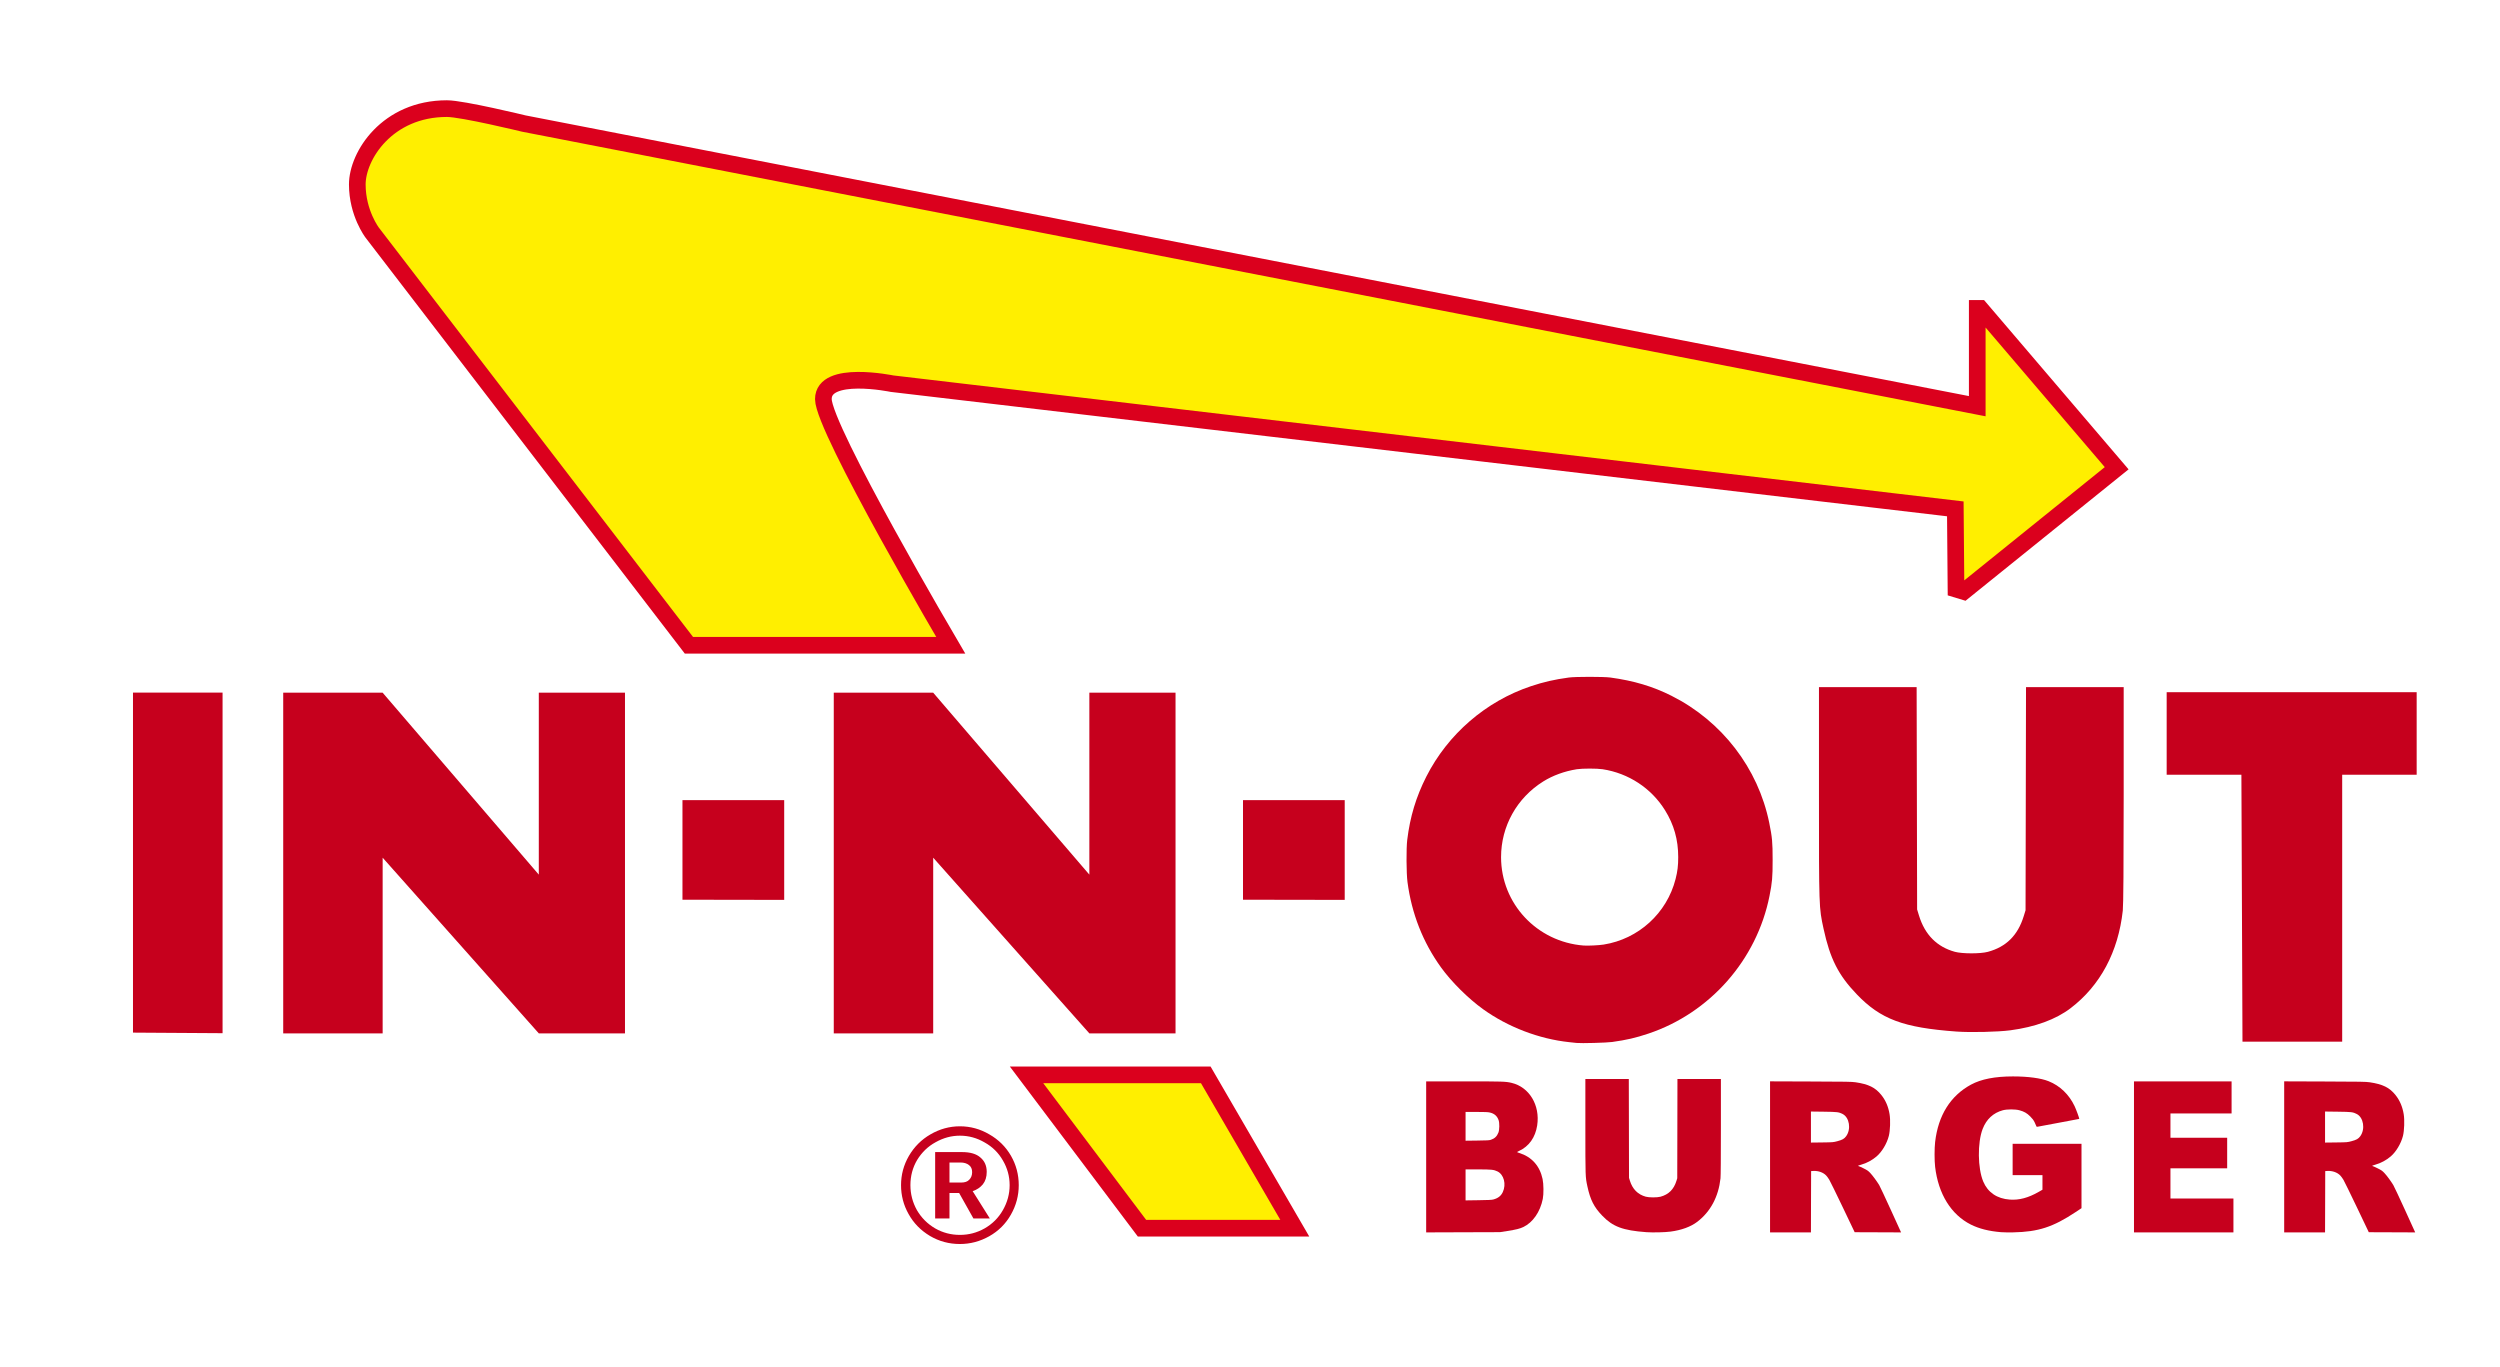
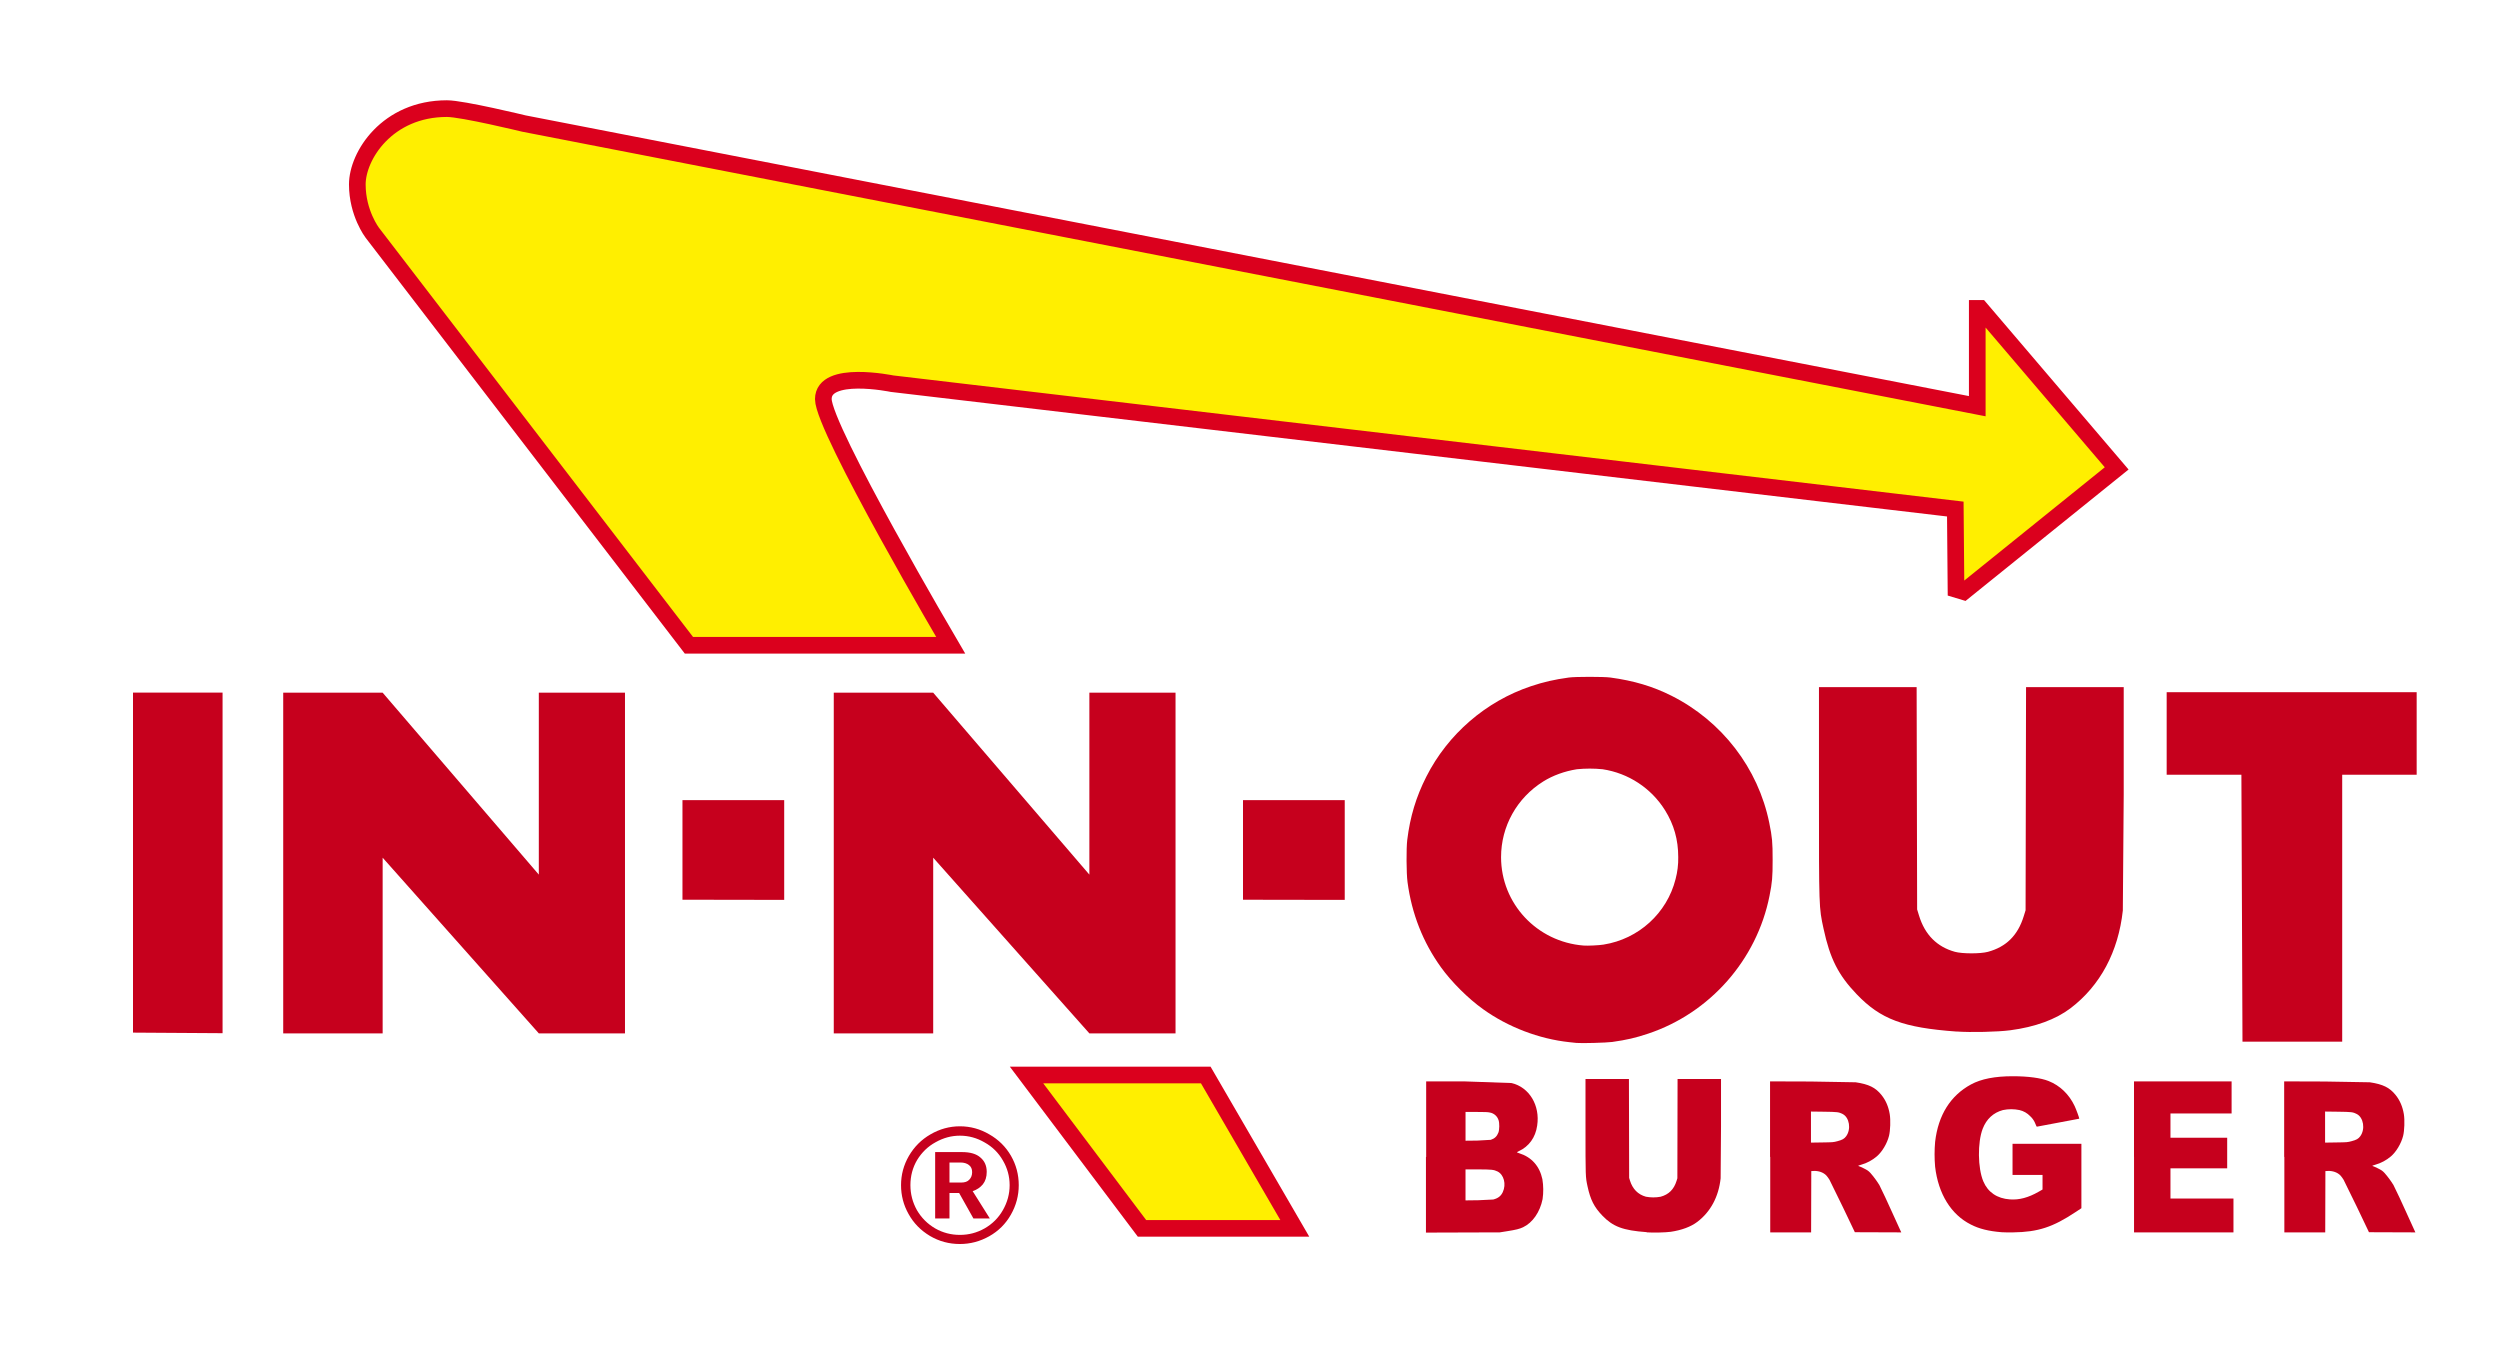
- <svg xmlns="http://www.w3.org/2000/svg" id="svg2648" width="150" height="82" version="1.0">
-   <defs id="defs2651">
-     </defs>
-   <path style="fill:#ffef00;fill-rule:evenodd;stroke:#db001d;stroke-width:1px;stroke-linecap:butt;stroke-linejoin:miter;stroke-opacity:1;fill-opacity:1;opacity:1" d="M 41.335,38.716 L 22.335,13.962 C 22.335,13.962 21.438,12.79 21.438,11.067 C 21.438,9.344 23.231,6.517 26.815,6.517 C 27.746,6.517 31.434,7.414 31.434,7.414 C 31.434,7.414 118.635,24.371 118.635,24.371 C 118.635,24.371 118.635,18.504 118.635,18.504 L 118.813,18.504 L 127,28.094 L 117.824,35.491 L 117.36,35.35 L 117.319,30.532 L 53.52,23.02 C 53.52,23.02 49.402,22.167 49.402,23.946 C 49.402,25.726 57.043,38.716 57.043,38.716 C 57.043,38.716 41.335,38.716 41.335,38.716 z" id="path2663" />
-   <path style="fill:#ffef00;fill-rule:evenodd;stroke:#db001d;stroke-width:1px;stroke-linecap:butt;stroke-linejoin:miter;stroke-opacity:1;fill-opacity:1" d="M 61.592,64.491 L 68.52,73.693 L 77.688,73.693 L 72.346,64.491 L 61.592,64.491 z" id="path3437" />
-   <path style="fill:#c6001d;fill-opacity:1;fill-rule:evenodd;stroke:none;stroke-width:1px;stroke-linecap:butt;stroke-linejoin:miter;stroke-opacity:1" d="M 7.979,61.957 L 7.979,41.555 L 13.354,41.555 L 13.354,61.992 L 7.979,61.957 z" id="path3439" />
-   <path style="fill:#c6001d;fill-rule:evenodd;stroke:none;stroke-width:1px;stroke-linecap:butt;stroke-linejoin:miter;stroke-opacity:1;fill-opacity:1;opacity:1" d="M 16.993,62.002 L 16.993,41.562 L 22.959,41.562 L 32.328,52.478 L 32.328,41.562 L 37.499,41.562 L 37.499,62.002 L 32.328,62.002 L 22.959,51.462 L 22.959,62.002 L 16.993,62.002 z" id="path3441" />
-   <path id="path3445" d="M 50.026,62.002 L 50.026,41.562 L 55.992,41.562 L 65.361,52.478 L 65.361,41.562 L 70.532,41.562 L 70.532,62.002 L 65.361,62.002 L 55.992,51.462 L 55.992,62.002 L 50.026,62.002 z" style="opacity:1;fill:#c6001d;fill-opacity:1;fill-rule:evenodd;stroke:none;stroke-width:1px;stroke-linecap:butt;stroke-linejoin:miter;stroke-opacity:1" />
-   <path id="path3447" d="M 40.948,53.983 L 40.948,48.007 L 47.052,48.007 L 47.052,53.993 L 40.948,53.983 z" style="fill:#c6001d;fill-opacity:1;fill-rule:evenodd;stroke:none;stroke-width:1px;stroke-linecap:butt;stroke-linejoin:miter;stroke-opacity:1" />
-   <path style="fill:#c6001d;fill-opacity:1;fill-rule:evenodd;stroke:none;stroke-width:1px;stroke-linecap:butt;stroke-linejoin:miter;stroke-opacity:1" d="M 74.58,53.983 L 74.58,48.007 L 80.683,48.007 L 80.683,53.993 L 74.58,53.983 z" id="path3451" />
-   <path style="opacity:1;fill:#c6001d;fill-opacity:1;fill-rule:nonzero;stroke:none;stroke-width:1;stroke-linecap:square;stroke-linejoin:bevel;stroke-miterlimit:4;stroke-dasharray:none;stroke-dashoffset:0;stroke-opacity:1" d="M 94.595,62.577 C 94.535,62.571 94.338,62.549 94.157,62.53 C 92.346,62.339 90.475,61.623 88.985,60.552 C 88.095,59.912 87.083,58.907 86.464,58.048 C 85.376,56.539 84.701,54.823 84.449,52.923 C 84.38,52.404 84.371,50.905 84.434,50.392 C 84.603,49.005 84.962,47.816 85.579,46.597 C 86.871,44.048 89.157,42.073 91.86,41.171 C 92.621,40.917 93.259,40.771 94.126,40.652 C 94.527,40.597 96.225,40.597 96.626,40.652 C 98.033,40.845 99.165,41.183 100.283,41.744 C 103.313,43.264 105.489,46.091 106.155,49.371 C 106.332,50.243 106.358,50.522 106.358,51.595 C 106.358,52.646 106.333,52.934 106.171,53.752 C 105.409,57.59 102.599,60.783 98.892,62.02 C 98.126,62.275 97.61,62.395 96.731,62.519 C 96.41,62.565 94.859,62.607 94.595,62.577 L 94.595,62.577 z M 96.22,56.674 C 98.311,56.342 100.01,54.795 100.534,52.744 C 100.653,52.281 100.693,51.942 100.693,51.423 C 100.693,50.381 100.437,49.475 99.899,48.611 C 99.076,47.289 97.711,46.393 96.157,46.154 C 95.821,46.102 94.938,46.102 94.61,46.154 C 93.875,46.271 93.173,46.526 92.595,46.887 C 91.011,47.876 90.064,49.576 90.064,51.429 C 90.064,54.213 92.212,56.513 95.017,56.732 C 95.269,56.752 95.933,56.72 96.22,56.674 L 96.22,56.674 z" id="path3461" />
-   <path style="fill:#c6001d;fill-rule:evenodd;stroke:none;stroke-width:1px;stroke-linecap:butt;stroke-linejoin:miter;stroke-opacity:1;fill-opacity:1" d="M 134.549,62.499 L 140.531,62.499 L 140.531,46.484 L 145,46.484 L 145,41.531 L 130,41.531 L 130,46.484 L 134.484,46.484 L 134.549,62.499 z" id="path3465" />
-   <text xml:space="preserve" style="font-size:10px;font-style:normal;font-variant:normal;font-weight:bold;font-stretch:normal;text-align:start;line-height:125%;writing-mode:lr-tb;text-anchor:start;fill:#c6001d;fill-opacity:1;stroke:none;stroke-width:1px;stroke-linecap:butt;stroke-linejoin:miter;stroke-opacity:1;font-family:Arial;-inkscape-font-specification:Arial Bold" x="53.906" y="74.562" id="text3473">
-     <tspan id="tspan3475" x="53.906" y="74.562">®</tspan>
-   </text>
-   <path style="opacity:1;fill:#c6001d;fill-opacity:1;fill-rule:nonzero;stroke:none;stroke-width:1;stroke-linecap:square;stroke-linejoin:miter;stroke-miterlimit:4;stroke-dasharray:none;stroke-dashoffset:0;stroke-opacity:1" d="M 85.57,69.413 L 85.57,64.882 L 87.84,64.882 C 90.166,64.882 90.34,64.888 90.694,64.972 C 91.757,65.223 92.414,66.312 92.232,67.521 C 92.123,68.242 91.743,68.779 91.143,69.057 C 91.079,69.086 91.027,69.117 91.027,69.124 C 91.027,69.132 91.085,69.157 91.155,69.178 C 91.903,69.412 92.387,69.951 92.555,70.741 C 92.619,71.043 92.626,71.642 92.567,71.935 C 92.413,72.712 91.97,73.351 91.398,73.622 C 91.184,73.723 90.971,73.776 90.442,73.86 L 90,73.929 L 87.785,73.936 L 85.57,73.944 L 85.57,69.413 z M 89.593,71.971 C 89.882,71.895 90.059,71.758 90.167,71.526 C 90.386,71.058 90.236,70.475 89.848,70.285 C 89.631,70.179 89.489,70.164 88.68,70.164 L 87.934,70.163 L 87.934,71.094 L 87.934,72.024 L 88.702,72.013 C 89.276,72.006 89.501,71.995 89.593,71.971 L 89.593,71.971 z M 89.449,68.389 C 89.679,68.313 89.815,68.183 89.905,67.955 C 89.97,67.789 89.976,67.381 89.916,67.209 C 89.829,66.961 89.658,66.811 89.391,66.751 C 89.273,66.724 89.098,66.716 88.587,66.716 L 87.934,66.716 L 87.934,67.579 L 87.934,68.443 L 88.635,68.434 C 89.22,68.428 89.356,68.42 89.449,68.389 L 89.449,68.389 z" id="path3487" />
-   <path style="opacity:1;fill:#c6001d;fill-opacity:1;fill-rule:nonzero;stroke:none;stroke-width:1;stroke-linecap:square;stroke-linejoin:miter;stroke-miterlimit:4;stroke-dasharray:none;stroke-dashoffset:0;stroke-opacity:1" d="M 98.79,73.931 C 97.37,73.827 96.769,73.603 96.13,72.936 C 95.638,72.423 95.417,71.986 95.244,71.184 C 95.121,70.615 95.122,70.65 95.122,67.578 L 95.122,64.739 L 96.425,64.739 L 97.728,64.739 L 97.735,67.706 L 97.741,70.672 L 97.792,70.838 C 97.949,71.347 98.269,71.67 98.748,71.802 C 98.945,71.857 99.43,71.857 99.63,71.803 C 100.118,71.671 100.428,71.364 100.585,70.856 L 100.635,70.694 L 100.641,67.717 L 100.647,64.739 L 101.95,64.739 L 103.254,64.739 L 103.254,67.613 C 103.254,69.49 103.245,70.561 103.23,70.701 C 103.109,71.804 102.628,72.705 101.836,73.308 C 101.443,73.607 100.89,73.81 100.226,73.897 C 99.893,73.941 99.169,73.958 98.79,73.931 L 98.79,73.931 z" id="path3491" />
-   <path style="opacity:1;fill:#c6001d;fill-opacity:1;fill-rule:nonzero;stroke:none;stroke-width:1;stroke-linecap:square;stroke-linejoin:miter;stroke-miterlimit:4;stroke-dasharray:none;stroke-dashoffset:0;stroke-opacity:1" d="M 106.203,69.413 L 106.203,64.881 L 108.639,64.89 C 110.793,64.897 111.105,64.903 111.33,64.936 C 112.12,65.053 112.522,65.252 112.882,65.702 C 113.138,66.022 113.298,66.395 113.374,66.848 C 113.433,67.197 113.411,67.837 113.33,68.154 C 113.213,68.615 112.918,69.108 112.595,69.385 C 112.33,69.612 111.996,69.791 111.667,69.882 C 111.566,69.91 111.484,69.94 111.484,69.949 C 111.484,69.959 111.497,69.966 111.513,69.966 C 111.529,69.966 111.661,70.025 111.807,70.097 C 112.035,70.21 112.092,70.249 112.215,70.379 C 112.359,70.533 112.604,70.864 112.751,71.104 C 112.795,71.177 113.109,71.846 113.448,72.59 L 114.065,73.944 L 112.672,73.938 L 111.28,73.933 L 110.568,72.441 C 110.176,71.621 109.812,70.877 109.758,70.788 C 109.705,70.698 109.62,70.582 109.569,70.529 C 109.394,70.347 109.105,70.243 108.811,70.257 L 108.667,70.265 L 108.661,72.104 L 108.656,73.944 L 107.429,73.944 L 106.203,73.944 L 106.203,69.413 z M 110.249,68.47 C 110.542,68.392 110.655,68.328 110.768,68.174 C 111.078,67.752 110.966,67.047 110.557,66.84 C 110.325,66.722 110.247,66.713 109.424,66.702 L 108.656,66.692 L 108.656,67.623 L 108.656,68.555 L 109.324,68.547 C 109.988,68.538 109.994,68.538 110.249,68.47 L 110.249,68.47 z" id="path3493" />
-   <path style="opacity:1;fill:#c6001d;fill-opacity:1;fill-rule:nonzero;stroke:none;stroke-width:1;stroke-linecap:square;stroke-linejoin:miter;stroke-miterlimit:4;stroke-dasharray:none;stroke-dashoffset:0;stroke-opacity:1" d="M 120.062,73.931 C 119.333,73.871 118.745,73.722 118.247,73.472 C 117.065,72.878 116.297,71.635 116.107,70.008 C 116.063,69.632 116.063,68.904 116.108,68.518 C 116.293,66.92 117.028,65.745 118.261,65.077 C 118.873,64.746 119.697,64.585 120.779,64.585 C 121.691,64.586 122.446,64.687 122.914,64.872 C 123.596,65.143 124.146,65.671 124.479,66.376 C 124.574,66.577 124.772,67.121 124.755,67.134 C 124.75,67.137 124.194,67.242 123.52,67.367 C 122.845,67.492 122.271,67.599 122.243,67.606 C 122.202,67.615 122.189,67.607 122.178,67.565 C 122.17,67.537 122.125,67.433 122.076,67.336 C 122.009,67.201 121.947,67.118 121.81,66.982 C 121.609,66.783 121.445,66.691 121.163,66.615 C 120.914,66.548 120.424,66.548 120.172,66.615 C 119.599,66.769 119.184,67.152 118.959,67.737 C 118.642,68.556 118.66,70.1 118.995,70.894 C 119.271,71.548 119.825,71.923 120.592,71.976 C 121.152,72.015 121.696,71.87 122.31,71.519 L 122.548,71.383 L 122.548,70.945 L 122.548,70.507 L 121.653,70.507 L 120.758,70.507 L 120.758,69.568 L 120.758,68.629 L 122.824,68.629 L 124.89,68.629 L 124.89,70.56 L 124.89,72.491 L 124.542,72.722 C 123.182,73.625 122.295,73.913 120.791,73.942 C 120.524,73.947 120.195,73.942 120.062,73.931 L 120.062,73.931 z" id="path3495" />
-   <path style="opacity:1;fill:#c6001d;fill-opacity:1;fill-rule:nonzero;stroke:none;stroke-width:1;stroke-linecap:square;stroke-linejoin:miter;stroke-miterlimit:4;stroke-dasharray:none;stroke-dashoffset:0;stroke-opacity:1" d="M 128.039,69.414 L 128.039,64.884 L 130.967,64.884 L 133.895,64.884 L 133.895,65.845 L 133.895,66.807 L 132.061,66.807 L 130.227,66.807 L 130.227,67.536 L 130.227,68.265 L 131.928,68.265 L 133.63,68.265 L 133.63,69.182 L 133.63,70.099 L 131.928,70.099 L 130.227,70.099 L 130.227,71.005 L 130.227,71.911 L 132.116,71.911 L 134.006,71.911 L 134.006,72.928 L 134.006,73.944 L 131.022,73.944 L 128.039,73.944 L 128.039,69.414 z" id="path3497" />
-   <path id="path3499" d="M 137.051,69.413 L 137.051,64.881 L 139.487,64.89 C 141.641,64.897 141.952,64.903 142.177,64.936 C 142.968,65.053 143.37,65.252 143.73,65.702 C 143.986,66.022 144.146,66.395 144.222,66.848 C 144.28,67.197 144.259,67.837 144.178,68.154 C 144.061,68.615 143.766,69.108 143.443,69.385 C 143.178,69.612 142.844,69.791 142.514,69.882 C 142.414,69.91 142.332,69.94 142.332,69.949 C 142.332,69.959 142.345,69.966 142.36,69.966 C 142.376,69.966 142.508,70.025 142.654,70.097 C 142.883,70.21 142.94,70.249 143.062,70.379 C 143.207,70.533 143.452,70.864 143.598,71.104 C 143.643,71.177 143.956,71.846 144.296,72.59 L 144.912,73.944 L 143.52,73.938 L 142.127,73.933 L 141.415,72.441 C 141.024,71.621 140.659,70.877 140.606,70.788 C 140.553,70.698 140.467,70.582 140.416,70.529 C 140.242,70.347 139.952,70.243 139.658,70.257 L 139.514,70.265 L 139.509,72.104 L 139.503,73.944 L 138.277,73.944 L 137.051,73.944 L 137.051,69.413 z M 141.097,68.47 C 141.39,68.392 141.502,68.328 141.616,68.174 C 141.925,67.752 141.814,67.047 141.405,66.84 C 141.173,66.722 141.095,66.713 140.271,66.702 L 139.503,66.692 L 139.503,67.623 L 139.503,68.555 L 140.172,68.547 C 140.836,68.538 140.842,68.538 141.097,68.47 L 141.097,68.47 z" style="opacity:1;fill:#c6001d;fill-opacity:1;fill-rule:nonzero;stroke:none;stroke-width:1;stroke-linecap:square;stroke-linejoin:miter;stroke-miterlimit:4;stroke-dasharray:none;stroke-dashoffset:0;stroke-opacity:1" />
-   <path id="path3501" d="M 117.385,61.893 C 114.193,61.661 112.841,61.156 111.406,59.658 C 110.299,58.503 109.802,57.521 109.412,55.719 C 109.136,54.439 109.138,54.518 109.138,47.609 L 109.138,41.228 L 112.068,41.228 L 114.998,41.228 L 115.013,47.898 L 115.027,54.567 L 115.141,54.939 C 115.494,56.084 116.214,56.81 117.29,57.108 C 117.734,57.23 118.824,57.232 119.273,57.11 C 120.371,56.813 121.067,56.122 121.42,54.981 L 121.533,54.617 L 121.547,47.923 L 121.561,41.228 L 124.491,41.228 L 127.421,41.228 L 127.421,47.688 C 127.421,51.91 127.403,54.316 127.368,54.631 C 127.097,57.113 126.014,59.138 124.234,60.493 C 123.35,61.167 122.106,61.622 120.615,61.819 C 119.865,61.917 118.237,61.955 117.385,61.893 L 117.385,61.893 z" style="opacity:1;fill:#c6001d;fill-opacity:1;fill-rule:nonzero;stroke:none;stroke-width:1;stroke-linecap:square;stroke-linejoin:miter;stroke-miterlimit:4;stroke-dasharray:none;stroke-dashoffset:0;stroke-opacity:1" />
+ <svg xmlns="http://www.w3.org/2000/svg" xmlns:xlink="http://www.w3.org/1999/xlink" width="150" height="82">
+   <g fill="#ffef00">
+     <g fill-rule="evenodd">
+       <g stroke="#db001d">
+         <path d="M41.335 38.716l-19-24.754s-.896-1.172-.896-2.895 1.792-4.55 5.377-4.55c.93 0 4.62.896 4.62.896l87.2 16.958v-5.867h.177l8.187 9.6-9.176 7.397-.464-.14-.042-4.818L53.52 23.02s-4.12-.853-4.12.926 7.64 14.77 7.64 14.77H41.335zM61.592 64.5l6.928 9.202h9.168L72.346 64.5H61.592z" />
+       </g>
+     </g>
+   </g>
+   <g fill="#c6001d">
+     <g fill-rule="evenodd">
+       <path d="M7.98 61.957V41.555h5.374v20.437l-5.374-.035zm9.013.045v-20.44l5.966-.001 9.37 10.916V41.562h5.17v20.44h-5.17l-9.37-10.54v10.54h-5.966zm33.033 0v-20.44l5.966-.001 9.37 10.916V41.562h5.17v20.44h-5.17l-9.37-10.54v10.54h-5.966zm-9.078-8.02v-5.975h6.104v5.986l-6.104-.01zm33.632.001v-5.975h6.104v5.986l-6.104-.01z" />
+     </g>
+     <path d="M94.595 62.577l-.437-.047c-1.81-.192-3.682-.907-5.172-1.978-.9-.64-1.902-1.645-2.52-2.504-1.088-1.51-1.763-3.226-2.015-5.125-.07-.52-.078-2.02-.016-2.53.17-1.387.528-2.577 1.146-3.795 1.29-2.55 3.578-4.524 6.28-5.426.76-.254 1.4-.4 2.266-.52.4-.055 2.1-.055 2.5 0 1.407.192 2.54.53 3.657 1.09 3.03 1.52 5.206 4.348 5.872 7.628.177.872.202 1.15.202 2.224 0 1.05-.025 1.34-.187 2.156-.762 3.84-3.572 7.03-7.28 8.268-.765.255-1.28.375-2.16.5-.32.045-1.87.088-2.136.058zm1.625-5.903c2.092-.332 3.8-1.88 4.315-3.93a4.77 4.77 0 0 0 .159-1.32c0-1.042-.256-1.95-.794-2.812a5.36 5.36 0 0 0-3.742-2.457 7.69 7.69 0 0 0-1.547 0c-.735.117-1.438.372-2.015.733-1.584.99-2.532 2.69-2.532 4.542 0 2.783 2.15 5.084 4.953 5.303.252.02.916-.012 1.203-.058z" />
+     <path d="M134.55 62.5h5.982V46.484H145V41.53h-15v4.953h4.484l.065 16.015z" fill-rule="evenodd" />
+     <text xml:space="preserve" x="53.906" y="74.563" writing-mode="lr-tb" font-size="10" font-weight="bold" font-family="Arial">
+       <tspan x="53.906" y="74.563">®</tspan>
+     </text>
+     <path d="M85.57 69.413v-4.53h2.27l2.854.1c1.062.25 1.72 1.34 1.537 2.55-.1.72-.5 1.258-1.1 1.536-.063.03-.115.06-.115.068s.057.032.127.054c.75.233 1.232.772 1.4 1.562a3.91 3.91 0 0 1 .012 1.194c-.155.777-.597 1.416-1.17 1.687-.214.102-.427.154-.956.238l-.442.07-4.43.014v-4.53zm4.023 2.558c.3-.076.466-.213.574-.445.218-.468.07-1.05-.32-1.24-.218-.107-.36-.12-1.17-.122h-.746v1.86l.768-.01.9-.043zm-.144-3.582c.23-.076.366-.206.455-.434.065-.166.07-.573.01-.745a.67.67 0 0 0-.525-.459c-.118-.027-.293-.034-.804-.034h-.653v1.726l.702-.008.814-.045zm9.35 5.54c-1.42-.103-2.02-.328-2.66-.994-.492-.514-.713-.95-.887-1.752-.123-.57-.122-.534-.122-3.607V64.74h2.606l.013 5.933.05.165c.157.5.477.832.956.965a2.41 2.41 0 0 0 .882.001c.488-.132.798-.44.955-.947l.05-.162.012-5.955h2.607v2.873l-.023 3.088c-.12 1.104-.602 2.004-1.394 2.607-.393.3-.947.502-1.6.6-.334.044-1.057.06-1.436.033z" />
+     <use xlink:href="#A" />
+     <path d="M120.062 73.93c-.73-.06-1.317-.2-1.815-.46-1.182-.594-1.95-1.837-2.14-3.464a8.54 8.54 0 0 1 .001-1.5c.185-1.598.92-2.773 2.153-3.44.612-.332 1.436-.493 2.518-.492.912.001 1.667.102 2.135.287.683.27 1.232.798 1.565 1.503.095.202.293.745.276.758a88.15 88.15 0 0 1-1.235.233l-1.277.24c-.04.01-.054.001-.065-.04-.008-.03-.053-.132-.1-.23a1.18 1.18 0 0 0-.267-.354 1.28 1.28 0 0 0-.646-.368 2.45 2.45 0 0 0-.99.001c-.573.154-.988.537-1.213 1.12-.316.82-.298 2.363.037 3.158.276.654.83 1.03 1.597 1.082.56.04 1.104-.106 1.718-.457l.238-.136v-.876h-1.8V68.63h4.132v3.863l-.348.23c-1.36.903-2.247 1.2-3.75 1.22a9.63 9.63 0 0 1-.729-.011zm7.978-4.516v-4.53h5.856v1.922h-3.668v1.458h3.403V70.1h-3.403v1.812h3.78v2.033h-5.966v-4.53z" />
+     <use xlink:href="#A" x="30.847" />
+     <path d="M117.385 61.893c-3.192-.232-4.544-.737-5.98-2.235-1.107-1.155-1.604-2.137-1.993-3.94-.277-1.28-.274-1.2-.274-8.11v-6.382h5.86l.03 13.34.114.372c.352 1.145 1.072 1.87 2.15 2.17.444.123 1.534.124 1.983.002 1.098-.297 1.794-.987 2.147-2.13l.113-.364.028-13.39h5.86v6.46l-.053 6.943c-.27 2.48-1.354 4.506-3.134 5.862-.884.673-2.128 1.13-3.62 1.325-.75.1-2.377.136-3.23.074z" />
+   </g>
+   <defs>
+     <path id="A" d="M106.203 69.413v-4.53l2.436.008 2.7.046c.79.117 1.193.316 1.553.766.256.32.416.693.492 1.146.058.348.037.99-.044 1.306-.117.46-.412.954-.735 1.23-.265.227-.6.406-.93.497-.1.028-.182.058-.182.067s.013.017.03.017.148.06.294.13c.228.113.285.152.408.282a5.4 5.4 0 0 1 .536.725 43.14 43.14 0 0 1 .698 1.486l.617 1.354-2.785-.01-.712-1.492-.81-1.654a1.78 1.78 0 0 0-.19-.259c-.174-.182-.464-.286-.758-.27l-.144.007-.01 3.68h-2.453v-4.53zm4.046-.942c.293-.078.405-.142.52-.296.31-.422.198-1.126-.21-1.334-.232-.118-.3-.127-1.133-.138l-.768-.01v1.864l.668-.01c.664-.01.67-.01.925-.077z" />
+   </defs>
</svg>
